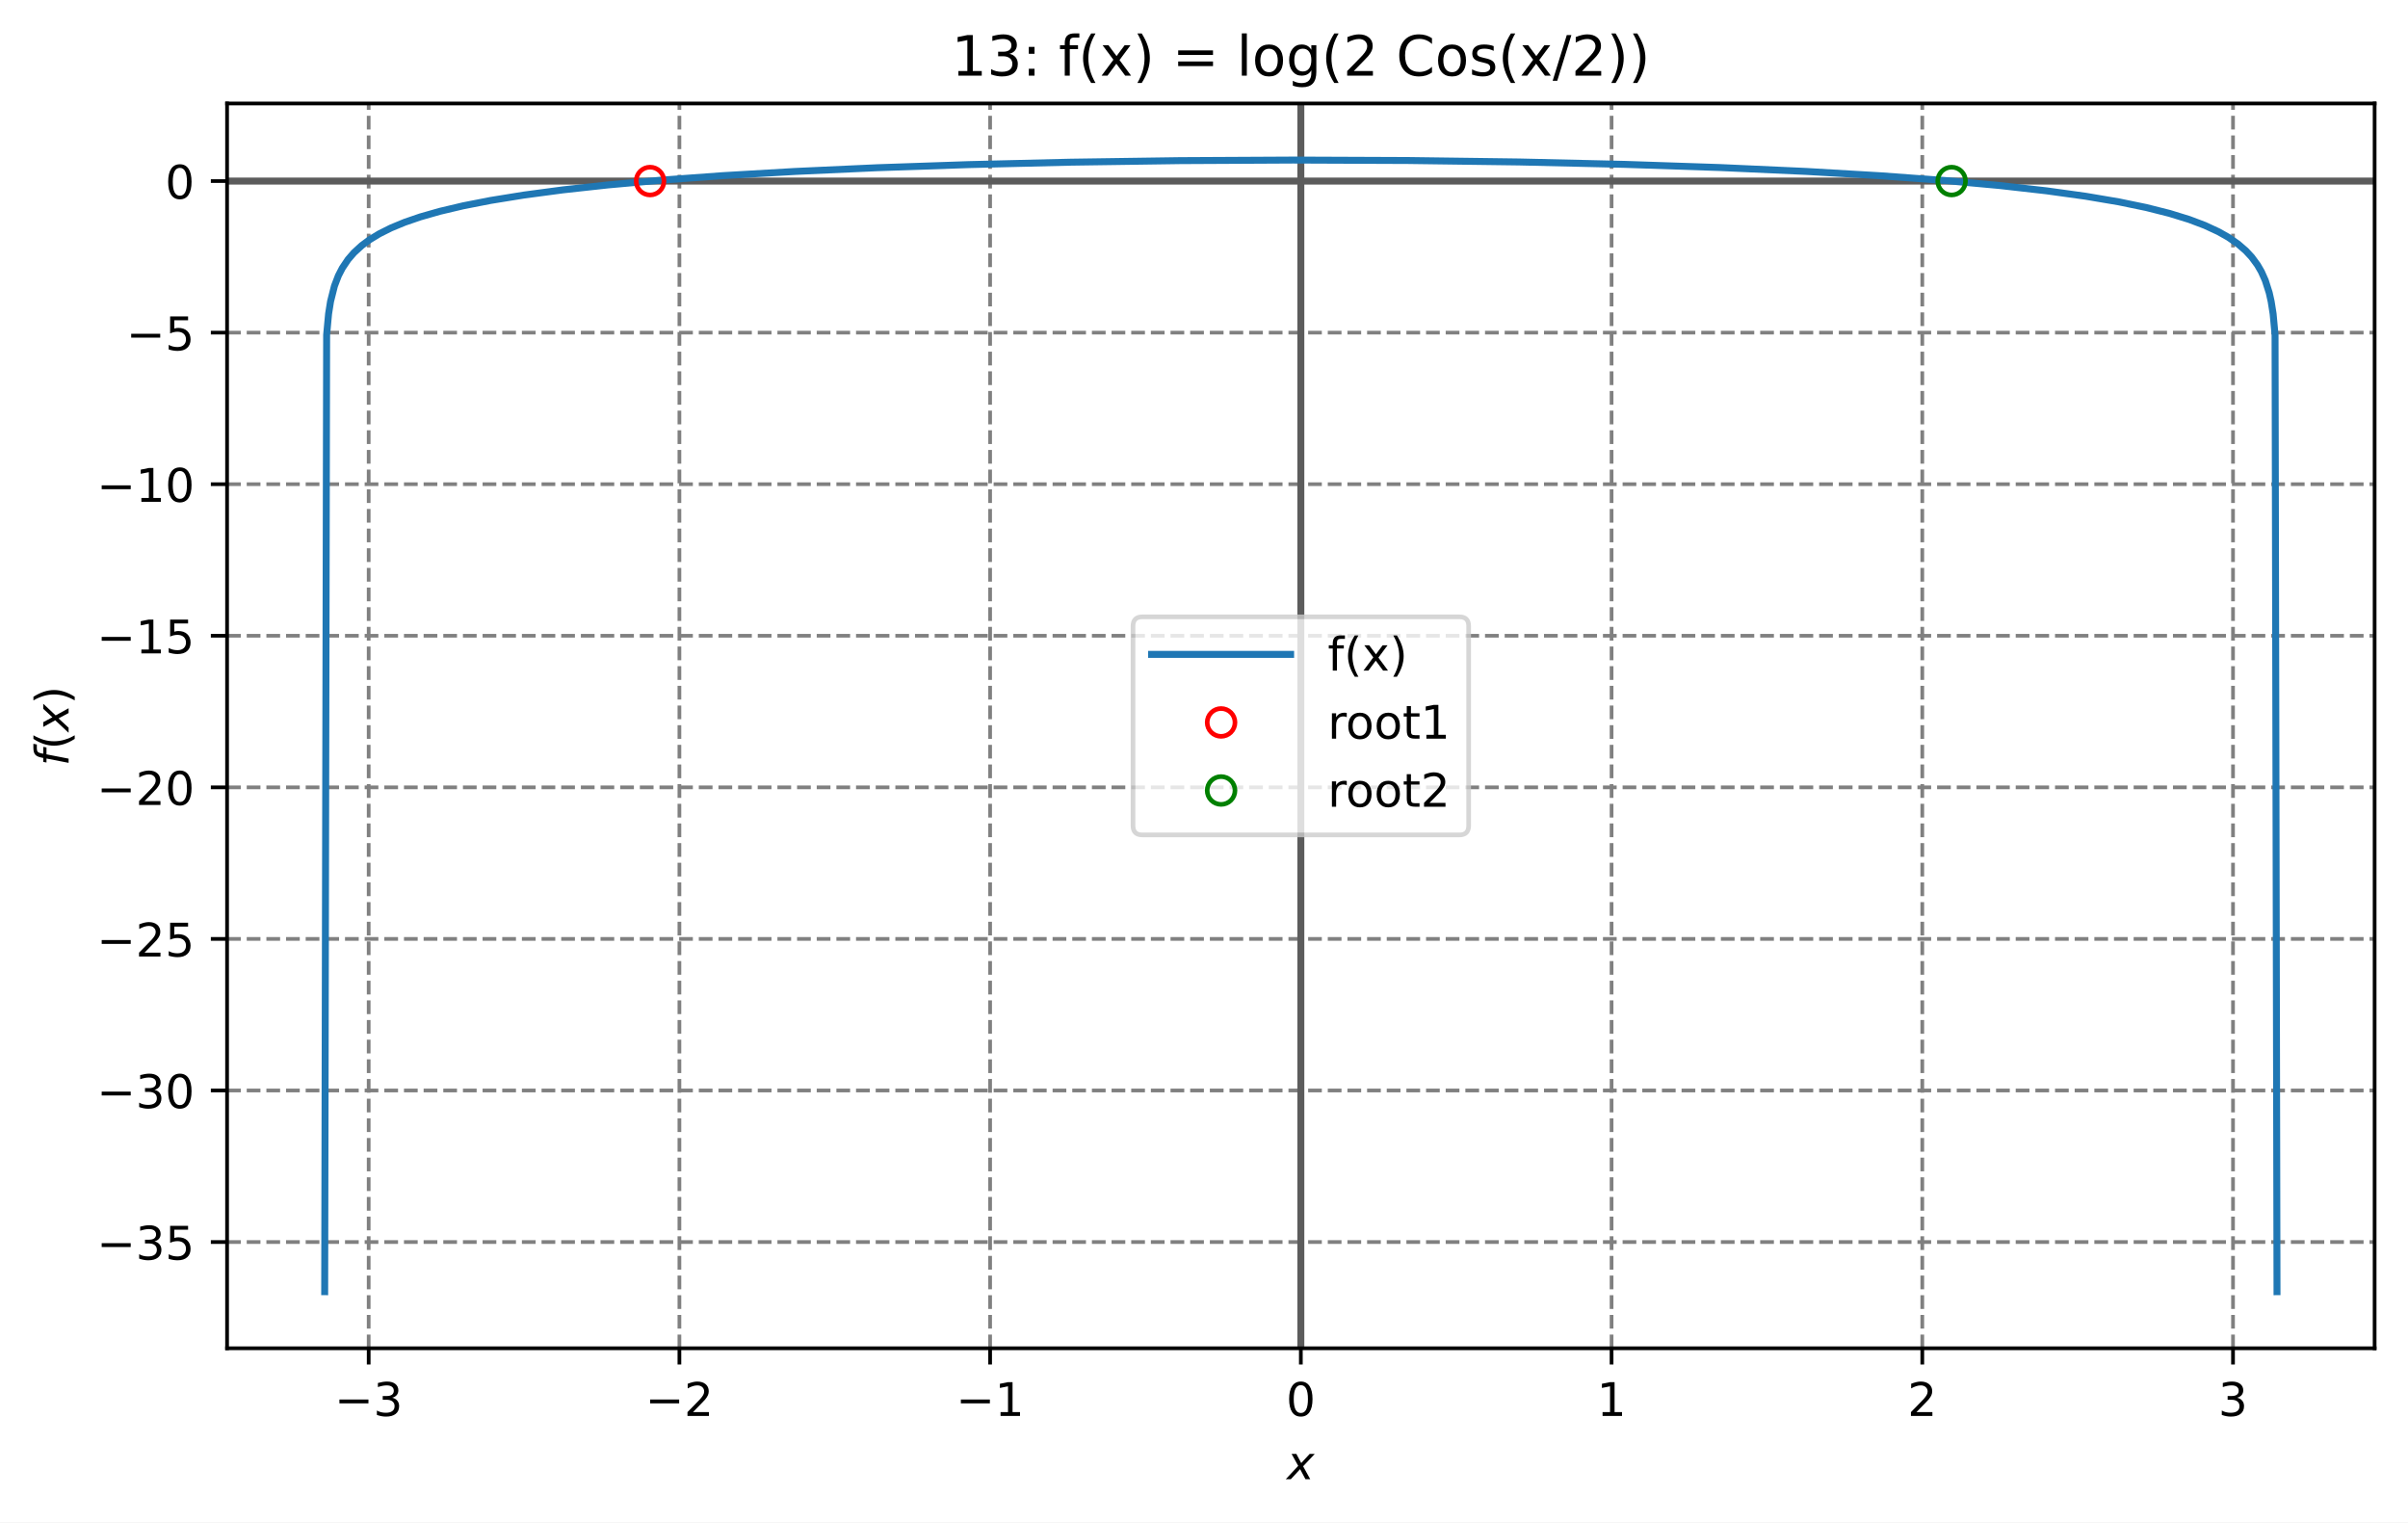
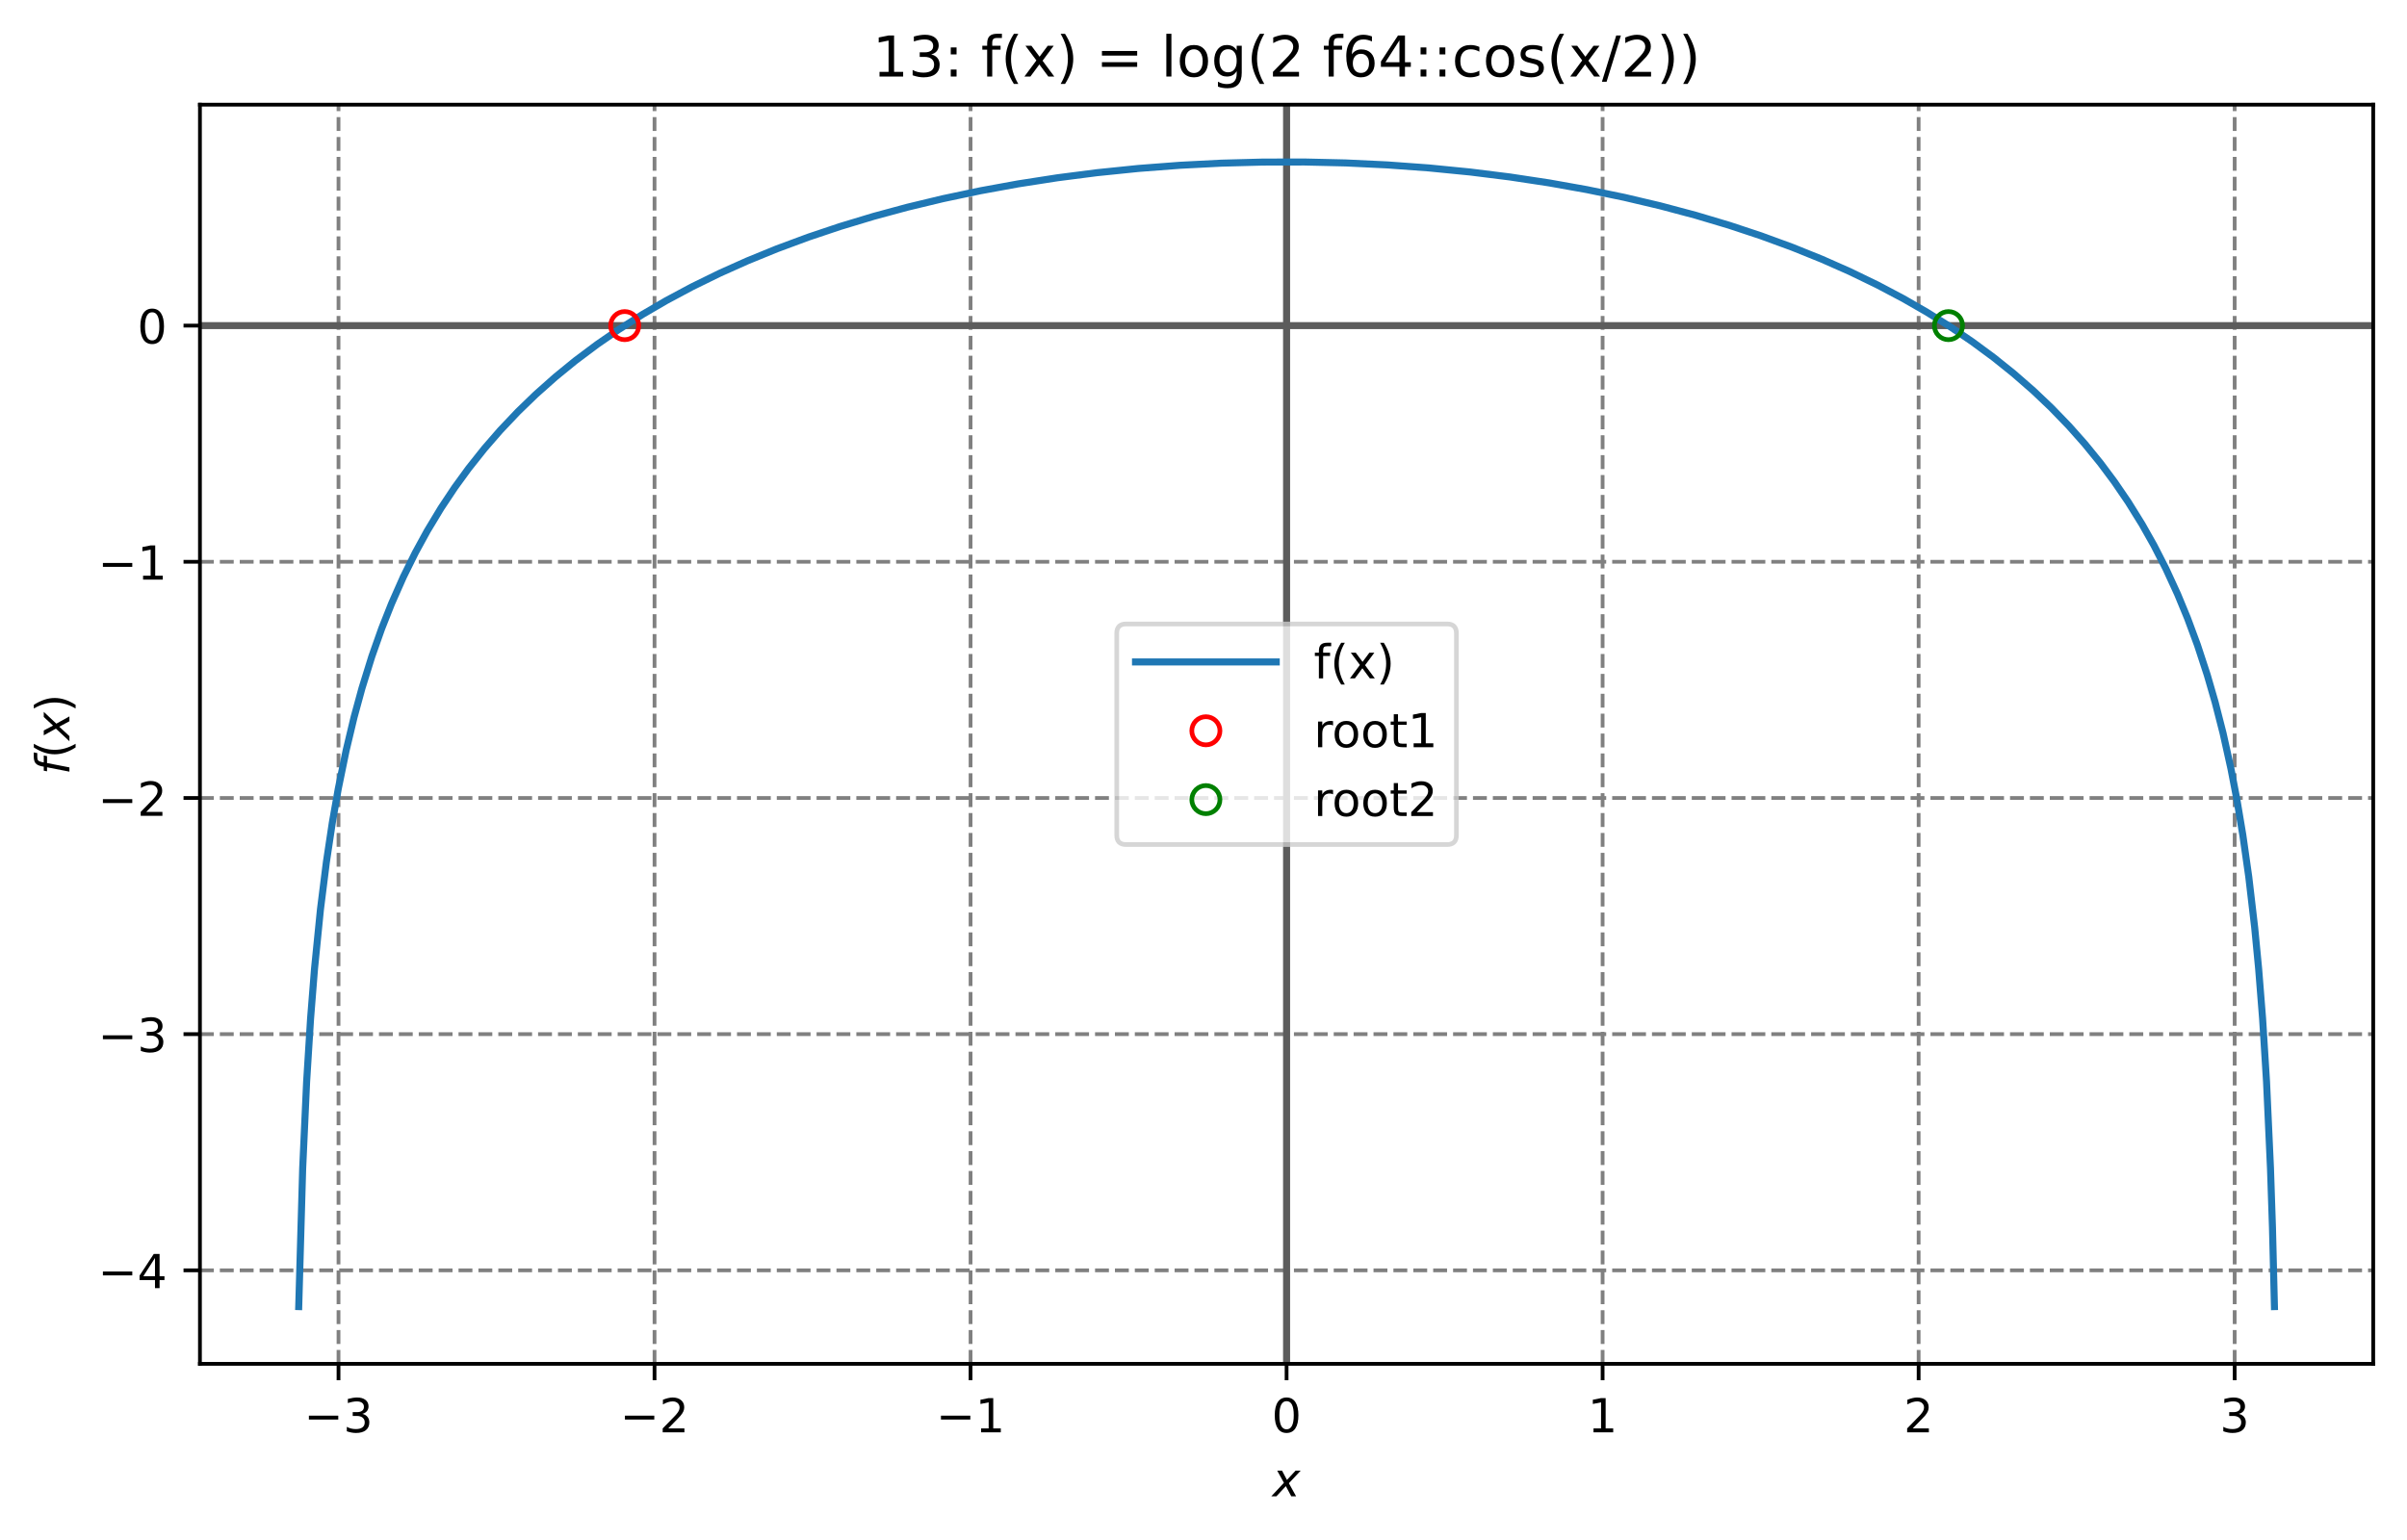
- <svg xmlns="http://www.w3.org/2000/svg" xmlns:xlink="http://www.w3.org/1999/xlink" width="519.446pt" height="328.368pt" viewBox="0 0 519.446 328.368" version="1.1">
+ <svg xmlns="http://www.w3.org/2000/svg" xmlns:xlink="http://www.w3.org/1999/xlink" width="513.083pt" height="328.368pt" viewBox="0 0 513.083 328.368" version="1.1">
  <defs>
    <style type="text/css">*{stroke-linejoin: round; stroke-linecap: butt}</style>
  </defs>
  <g id="figure_1">
    <g id="patch_1">
-       <path d="M 0 328.368  L 519.446 328.368  L 519.446 0  L 0 0  z " style="fill: #ffffff" />
+       <path d="M 0 328.368  L 513.083 328.368  L 513.083 0  L 0 0  z " style="fill: #ffffff" />
    </g>
    <g id="axes_1">
      <g id="patch_2">
-         <path d="M 48.983 290.811  L 512.246 290.811  L 512.246 22.318  L 48.983 22.318  z " style="fill: #ffffff" />
+         <path d="M 42.62 290.811  L 505.883 290.811  L 505.883 22.318  L 42.62 22.318  z " style="fill: #ffffff" />
      </g>
      <g id="matplotlib.axis_1">
        <g id="xtick_1">
          <g id="line2d_1">
-             <path d="M 79.531 290.811  L 79.531 22.318  " clip-path="url(#p10e1dcb90f)" style="fill: none; stroke-dasharray: 2.96,1.28; stroke-dashoffset: 0; stroke: #808080; stroke-width: 0.8" />
+             <path d="M 72.158 290.811  L 72.158 22.318  " clip-path="url(#p836aaa25ca)" style="fill: none; stroke-dasharray: 2.96,1.28; stroke-dashoffset: 0; stroke: #808080; stroke-width: 0.8" />
          </g>
          <g id="line2d_2">
            <defs>
-               <path id="m8251c08556" d="M 0 0  L 0 3.5  " style="stroke: #000000; stroke-width: 0.8" />
-             </defs>
-             <g>
-               <use xlink:href="#m8251c08556" x="79.531" y="290.811" style="stroke: #000000; stroke-width: 0.8" />
+               <path id="me9fa4ffe25" d="M 0 0  L 0 3.5  " style="stroke: #000000; stroke-width: 0.8" />
+             </defs>
+             <g>
+               <use xlink:href="#me9fa4ffe25" x="72.158" y="290.811" style="stroke: #000000; stroke-width: 0.8" />
            </g>
          </g>
          <g id="text_1">
-             <g transform="translate(72.15976 305.4097) scale(0.1 -0.1)">
+             <g transform="translate(64.78679 305.4097) scale(0.1 -0.1)">
              <defs>
                <path id="DejaVuSans-2212" d="M 678 2272  L 4684 2272  L 4684 1741  L 678 1741  L 678 2272  z " transform="scale(0.015625)" />
                <path id="DejaVuSans-33" d="M 2597 2516  Q 3050 2419 3304 2112  Q 3559 1806 3559 1356  Q 3559 666 3084 287  Q 2609 -91 1734 -91  Q 1441 -91 1130 -33  Q 819 25 488 141  L 488 750  Q 750 597 1062 519  Q 1375 441 1716 441  Q 2309 441 2620 675  Q 2931 909 2931 1356  Q 2931 1769 2642 2001  Q 2353 2234 1838 2234  L 1294 2234  L 1294 2753  L 1863 2753  Q 2328 2753 2575 2939  Q 2822 3125 2822 3475  Q 2822 3834 2567 4026  Q 2313 4219 1838 4219  Q 1578 4219 1281 4162  Q 984 4106 628 3988  L 628 4550  Q 988 4650 1302 4700  Q 1616 4750 1894 4750  Q 2613 4750 3031 4423  Q 3450 4097 3450 3541  Q 3450 3153 3228 2886  Q 3006 2619 2597 2516  z " transform="scale(0.015625)" />
              </defs>
              <use xlink:href="#DejaVuSans-2212" />
              <use xlink:href="#DejaVuSans-33" x="83.789" />
            </g>
          </g>
        </g>
        <g id="xtick_2">
          <g id="line2d_3">
-             <path d="M 146.559 290.811  L 146.559 22.318  " clip-path="url(#p10e1dcb90f)" style="fill: none; stroke-dasharray: 2.96,1.28; stroke-dashoffset: 0; stroke: #808080; stroke-width: 0.8" />
+             <path d="M 139.522 290.811  L 139.522 22.318  " clip-path="url(#p836aaa25ca)" style="fill: none; stroke-dasharray: 2.96,1.28; stroke-dashoffset: 0; stroke: #808080; stroke-width: 0.8" />
          </g>
          <g id="line2d_4">
            <g>
-               <use xlink:href="#m8251c08556" x="146.559" y="290.811" style="stroke: #000000; stroke-width: 0.8" />
+               <use xlink:href="#me9fa4ffe25" x="139.522" y="290.811" style="stroke: #000000; stroke-width: 0.8" />
            </g>
          </g>
          <g id="text_2">
-             <g transform="translate(139.1875 305.4097) scale(0.1 -0.1)">
+             <g transform="translate(132.1514 305.4097) scale(0.1 -0.1)">
              <defs>
                <path id="DejaVuSans-32" d="M 1228 531  L 3431 531  L 3431 0  L 469 0  L 469 531  Q 828 903 1448 1529  Q 2069 2156 2228 2338  Q 2531 2678 2651 2914  Q 2772 3150 2772 3378  Q 2772 3750 2511 3984  Q 2250 4219 1831 4219  Q 1534 4219 1204 4116  Q 875 4013 500 3803  L 500 4441  Q 881 4594 1212 4672  Q 1544 4750 1819 4750  Q 2544 4750 2975 4387  Q 3406 4025 3406 3419  Q 3406 3131 3298 2873  Q 3191 2616 2906 2266  Q 2828 2175 2409 1742  Q 1991 1309 1228 531  z " transform="scale(0.015625)" />
              </defs>
              <use xlink:href="#DejaVuSans-2212" />
              <use xlink:href="#DejaVuSans-32" x="83.789" />
            </g>
          </g>
        </g>
        <g id="xtick_3">
          <g id="line2d_5">
-             <path d="M 213.586 290.811  L 213.586 22.318  " clip-path="url(#p10e1dcb90f)" style="fill: none; stroke-dasharray: 2.96,1.28; stroke-dashoffset: 0; stroke: #808080; stroke-width: 0.8" />
+             <path d="M 206.887 290.811  L 206.887 22.318  " clip-path="url(#p836aaa25ca)" style="fill: none; stroke-dasharray: 2.96,1.28; stroke-dashoffset: 0; stroke: #808080; stroke-width: 0.8" />
          </g>
          <g id="line2d_6">
            <g>
-               <use xlink:href="#m8251c08556" x="213.586" y="290.811" style="stroke: #000000; stroke-width: 0.8" />
+               <use xlink:href="#me9fa4ffe25" x="206.887" y="290.811" style="stroke: #000000; stroke-width: 0.8" />
            </g>
          </g>
          <g id="text_3">
-             <g transform="translate(206.2153 305.4097) scale(0.1 -0.1)">
+             <g transform="translate(199.516 305.4097) scale(0.1 -0.1)">
              <defs>
                <path id="DejaVuSans-31" d="M 794 531  L 1825 531  L 1825 4091  L 703 3866  L 703 4441  L 1819 4666  L 2450 4666  L 2450 531  L 3481 531  L 3481 0  L 794 0  L 794 531  z " transform="scale(0.015625)" />
              </defs>
              <use xlink:href="#DejaVuSans-2212" />
              <use xlink:href="#DejaVuSans-31" x="83.789" />
            </g>
          </g>
        </g>
        <g id="xtick_4">
          <g id="line2d_7">
-             <path d="M 280.614 290.811  L 280.614 22.318  " clip-path="url(#p10e1dcb90f)" style="fill: none; stroke-dasharray: 2.96,1.28; stroke-dashoffset: 0; stroke: #808080; stroke-width: 0.8" />
+             <path d="M 274.252 290.811  L 274.252 22.318  " clip-path="url(#p836aaa25ca)" style="fill: none; stroke-dasharray: 2.96,1.28; stroke-dashoffset: 0; stroke: #808080; stroke-width: 0.8" />
          </g>
          <g id="line2d_8">
            <g>
-               <use xlink:href="#m8251c08556" x="280.614" y="290.811" style="stroke: #000000; stroke-width: 0.8" />
+               <use xlink:href="#me9fa4ffe25" x="274.252" y="290.811" style="stroke: #000000; stroke-width: 0.8" />
            </g>
          </g>
          <g id="text_4">
-             <g transform="translate(277.4329 305.4097) scale(0.1 -0.1)">
+             <g transform="translate(271.0704 305.4097) scale(0.1 -0.1)">
              <defs>
                <path id="DejaVuSans-30" d="M 2034 4250  Q 1547 4250 1301 3770  Q 1056 3291 1056 2328  Q 1056 1369 1301 889  Q 1547 409 2034 409  Q 2525 409 2770 889  Q 3016 1369 3016 2328  Q 3016 3291 2770 3770  Q 2525 4250 2034 4250  z M 2034 4750  Q 2819 4750 3233 4129  Q 3647 3509 3647 2328  Q 3647 1150 3233 529  Q 2819 -91 2034 -91  Q 1250 -91 836 529  Q 422 1150 422 2328  Q 422 3509 836 4129  Q 1250 4750 2034 4750  z " transform="scale(0.015625)" />
              </defs>
              <use xlink:href="#DejaVuSans-30" />
            </g>
          </g>
        </g>
        <g id="xtick_5">
          <g id="line2d_9">
-             <path d="M 347.642 290.811  L 347.642 22.318  " clip-path="url(#p10e1dcb90f)" style="fill: none; stroke-dasharray: 2.96,1.28; stroke-dashoffset: 0; stroke: #808080; stroke-width: 0.8" />
+             <path d="M 341.616 290.811  L 341.616 22.318  " clip-path="url(#p836aaa25ca)" style="fill: none; stroke-dasharray: 2.96,1.28; stroke-dashoffset: 0; stroke: #808080; stroke-width: 0.8" />
          </g>
          <g id="line2d_10">
            <g>
-               <use xlink:href="#m8251c08556" x="347.642" y="290.811" style="stroke: #000000; stroke-width: 0.8" />
+               <use xlink:href="#me9fa4ffe25" x="341.616" y="290.811" style="stroke: #000000; stroke-width: 0.8" />
            </g>
          </g>
          <g id="text_5">
-             <g transform="translate(344.4607 305.4097) scale(0.1 -0.1)">
+             <g transform="translate(338.435 305.4097) scale(0.1 -0.1)">
              <use xlink:href="#DejaVuSans-31" />
            </g>
          </g>
        </g>
        <g id="xtick_6">
          <g id="line2d_11">
-             <path d="M 414.67 290.811  L 414.67 22.318  " clip-path="url(#p10e1dcb90f)" style="fill: none; stroke-dasharray: 2.96,1.28; stroke-dashoffset: 0; stroke: #808080; stroke-width: 0.8" />
+             <path d="M 408.981 290.811  L 408.981 22.318  " clip-path="url(#p836aaa25ca)" style="fill: none; stroke-dasharray: 2.96,1.28; stroke-dashoffset: 0; stroke: #808080; stroke-width: 0.8" />
          </g>
          <g id="line2d_12">
            <g>
-               <use xlink:href="#m8251c08556" x="414.67" y="290.811" style="stroke: #000000; stroke-width: 0.8" />
+               <use xlink:href="#me9fa4ffe25" x="408.981" y="290.811" style="stroke: #000000; stroke-width: 0.8" />
            </g>
          </g>
          <g id="text_6">
-             <g transform="translate(411.4885 305.4097) scale(0.1 -0.1)">
+             <g transform="translate(405.7997 305.4097) scale(0.1 -0.1)">
              <use xlink:href="#DejaVuSans-32" />
            </g>
          </g>
        </g>
        <g id="xtick_7">
          <g id="line2d_13">
-             <path d="M 481.698 290.811  L 481.698 22.318  " clip-path="url(#p10e1dcb90f)" style="fill: none; stroke-dasharray: 2.96,1.28; stroke-dashoffset: 0; stroke: #808080; stroke-width: 0.8" />
+             <path d="M 476.346 290.811  L 476.346 22.318  " clip-path="url(#p836aaa25ca)" style="fill: none; stroke-dasharray: 2.96,1.28; stroke-dashoffset: 0; stroke: #808080; stroke-width: 0.8" />
          </g>
          <g id="line2d_14">
            <g>
-               <use xlink:href="#m8251c08556" x="481.698" y="290.811" style="stroke: #000000; stroke-width: 0.8" />
+               <use xlink:href="#me9fa4ffe25" x="476.346" y="290.811" style="stroke: #000000; stroke-width: 0.8" />
            </g>
          </g>
          <g id="text_7">
-             <g transform="translate(478.5163 305.4097) scale(0.1 -0.1)">
+             <g transform="translate(473.1643 305.4097) scale(0.1 -0.1)">
              <use xlink:href="#DejaVuSans-33" />
            </g>
          </g>
        </g>
        <g id="text_8">
-           <g transform="translate(277.6142 319.0878) scale(0.1 -0.1)">
+           <g transform="translate(271.2517 319.0878) scale(0.1 -0.1)">
            <defs>
              <path id="DejaVuSans-Oblique-78" d="M 3841 3500  L 2234 1784  L 3219 0  L 2559 0  L 1819 1388  L 531 0  L -166 0  L 1556 1844  L 641 3500  L 1300 3500  L 1972 2234  L 3144 3500  L 3841 3500  z " transform="scale(0.015625)" />
            </defs>
            <use xlink:href="#DejaVuSans-Oblique-78" transform="translate(0 0.3125)" />
          </g>
        </g>
      </g>
      <g id="matplotlib.axis_2">
        <g id="ytick_1">
          <g id="line2d_15">
-             <path d="M 48.983 267.893  L 512.246 267.893  " clip-path="url(#p10e1dcb90f)" style="fill: none; stroke-dasharray: 2.96,1.28; stroke-dashoffset: 0; stroke: #808080; stroke-width: 0.8" />
+             <path d="M 42.62 270.872  L 505.883 270.872  " clip-path="url(#p836aaa25ca)" style="fill: none; stroke-dasharray: 2.96,1.28; stroke-dashoffset: 0; stroke: #808080; stroke-width: 0.8" />
          </g>
          <g id="line2d_16">
            <defs>
-               <path id="mfc3bdbc268" d="M 0 0  L -3.5 0  " style="stroke: #000000; stroke-width: 0.8" />
-             </defs>
-             <g>
-               <use xlink:href="#mfc3bdbc268" x="48.983" y="267.893" style="stroke: #000000; stroke-width: 0.8" />
+               <path id="m99abf30ad8" d="M 0 0  L -3.5 0  " style="stroke: #000000; stroke-width: 0.8" />
+             </defs>
+             <g>
+               <use xlink:href="#m99abf30ad8" x="42.62" y="270.872" style="stroke: #000000; stroke-width: 0.8" />
            </g>
          </g>
          <g id="text_9">
-             <g transform="translate(20.87813 271.692) scale(0.1 -0.1)">
-               <defs>
-                 <path id="DejaVuSans-35" d="M 691 4666  L 3169 4666  L 3169 4134  L 1269 4134  L 1269 2991  Q 1406 3038 1543 3061  Q 1681 3084 1819 3084  Q 2600 3084 3056 2656  Q 3513 2228 3513 1497  Q 3513 744 3044 326  Q 2575 -91 1722 -91  Q 1428 -91 1123 -41  Q 819 9 494 109  L 494 744  Q 775 591 1075 516  Q 1375 441 1709 441  Q 2250 441 2565 725  Q 2881 1009 2881 1497  Q 2881 1984 2565 2268  Q 2250 2553 1709 2553  Q 1456 2553 1204 2497  Q 953 2441 691 2322  L 691 4666  z " transform="scale(0.015625)" />
-               </defs>
-               <use xlink:href="#DejaVuSans-2212" />
-               <use xlink:href="#DejaVuSans-33" x="83.789" />
-               <use xlink:href="#DejaVuSans-35" x="147.412" />
+             <g transform="translate(20.87813 274.671) scale(0.1 -0.1)">
+               <defs>
+                 <path id="DejaVuSans-34" d="M 2419 4116  L 825 1625  L 2419 1625  L 2419 4116  z M 2253 4666  L 3047 4666  L 3047 1625  L 3713 1625  L 3713 1100  L 3047 1100  L 3047 0  L 2419 0  L 2419 1100  L 313 1100  L 313 1709  L 2253 4666  z " transform="scale(0.015625)" />
+               </defs>
+               <use xlink:href="#DejaVuSans-2212" />
+               <use xlink:href="#DejaVuSans-34" x="83.789" />
            </g>
          </g>
        </g>
        <g id="ytick_2">
          <g id="line2d_17">
-             <path d="M 48.983 235.202  L 512.246 235.202  " clip-path="url(#p10e1dcb90f)" style="fill: none; stroke-dasharray: 2.96,1.28; stroke-dashoffset: 0; stroke: #808080; stroke-width: 0.8" />
+             <path d="M 42.62 220.511  L 505.883 220.511  " clip-path="url(#p836aaa25ca)" style="fill: none; stroke-dasharray: 2.96,1.28; stroke-dashoffset: 0; stroke: #808080; stroke-width: 0.8" />
          </g>
          <g id="line2d_18">
            <g>
-               <use xlink:href="#mfc3bdbc268" x="48.983" y="235.202" style="stroke: #000000; stroke-width: 0.8" />
+               <use xlink:href="#m99abf30ad8" x="42.62" y="220.511" style="stroke: #000000; stroke-width: 0.8" />
            </g>
          </g>
          <g id="text_10">
-             <g transform="translate(20.87813 239.0008) scale(0.1 -0.1)">
+             <g transform="translate(20.87813 224.3105) scale(0.1 -0.1)">
              <use xlink:href="#DejaVuSans-2212" />
              <use xlink:href="#DejaVuSans-33" x="83.789" />
-               <use xlink:href="#DejaVuSans-30" x="147.412" />
            </g>
          </g>
        </g>
        <g id="ytick_3">
          <g id="line2d_19">
-             <path d="M 48.983 202.51  L 512.246 202.51  " clip-path="url(#p10e1dcb90f)" style="fill: none; stroke-dasharray: 2.96,1.28; stroke-dashoffset: 0; stroke: #808080; stroke-width: 0.8" />
+             <path d="M 42.62 170.151  L 505.883 170.151  " clip-path="url(#p836aaa25ca)" style="fill: none; stroke-dasharray: 2.96,1.28; stroke-dashoffset: 0; stroke: #808080; stroke-width: 0.8" />
          </g>
          <g id="line2d_20">
            <g>
-               <use xlink:href="#mfc3bdbc268" x="48.983" y="202.51" style="stroke: #000000; stroke-width: 0.8" />
+               <use xlink:href="#m99abf30ad8" x="42.62" y="170.151" style="stroke: #000000; stroke-width: 0.8" />
            </g>
          </g>
          <g id="text_11">
-             <g transform="translate(20.87813 206.3096) scale(0.1 -0.1)">
+             <g transform="translate(20.87813 173.9499) scale(0.1 -0.1)">
              <use xlink:href="#DejaVuSans-2212" />
              <use xlink:href="#DejaVuSans-32" x="83.789" />
-               <use xlink:href="#DejaVuSans-35" x="147.412" />
            </g>
          </g>
        </g>
        <g id="ytick_4">
          <g id="line2d_21">
-             <path d="M 48.983 169.819  L 512.246 169.819  " clip-path="url(#p10e1dcb90f)" style="fill: none; stroke-dasharray: 2.96,1.28; stroke-dashoffset: 0; stroke: #808080; stroke-width: 0.8" />
+             <path d="M 42.62 119.79  L 505.883 119.79  " clip-path="url(#p836aaa25ca)" style="fill: none; stroke-dasharray: 2.96,1.28; stroke-dashoffset: 0; stroke: #808080; stroke-width: 0.8" />
          </g>
          <g id="line2d_22">
            <g>
-               <use xlink:href="#mfc3bdbc268" x="48.983" y="169.819" style="stroke: #000000; stroke-width: 0.8" />
+               <use xlink:href="#m99abf30ad8" x="42.62" y="119.79" style="stroke: #000000; stroke-width: 0.8" />
            </g>
          </g>
          <g id="text_12">
-             <g transform="translate(20.87813 173.6184) scale(0.1 -0.1)">
-               <use xlink:href="#DejaVuSans-2212" />
-               <use xlink:href="#DejaVuSans-32" x="83.789" />
-               <use xlink:href="#DejaVuSans-30" x="147.412" />
+             <g transform="translate(20.87813 123.5894) scale(0.1 -0.1)">
+               <use xlink:href="#DejaVuSans-2212" />
+               <use xlink:href="#DejaVuSans-31" x="83.789" />
            </g>
          </g>
        </g>
        <g id="ytick_5">
          <g id="line2d_23">
-             <path d="M 48.983 137.128  L 512.246 137.128  " clip-path="url(#p10e1dcb90f)" style="fill: none; stroke-dasharray: 2.96,1.28; stroke-dashoffset: 0; stroke: #808080; stroke-width: 0.8" />
+             <path d="M 42.62 69.43  L 505.883 69.43  " clip-path="url(#p836aaa25ca)" style="fill: none; stroke-dasharray: 2.96,1.28; stroke-dashoffset: 0; stroke: #808080; stroke-width: 0.8" />
          </g>
          <g id="line2d_24">
            <g>
-               <use xlink:href="#mfc3bdbc268" x="48.983" y="137.128" style="stroke: #000000; stroke-width: 0.8" />
+               <use xlink:href="#m99abf30ad8" x="42.62" y="69.43" style="stroke: #000000; stroke-width: 0.8" />
            </g>
          </g>
          <g id="text_13">
-             <g transform="translate(20.87813 140.9272) scale(0.1 -0.1)">
-               <use xlink:href="#DejaVuSans-2212" />
-               <use xlink:href="#DejaVuSans-31" x="83.789" />
-               <use xlink:href="#DejaVuSans-35" x="147.412" />
-             </g>
-           </g>
-         </g>
-         <g id="ytick_6">
-           <g id="line2d_25">
-             <path d="M 48.983 104.437  L 512.246 104.437  " clip-path="url(#p10e1dcb90f)" style="fill: none; stroke-dasharray: 2.96,1.28; stroke-dashoffset: 0; stroke: #808080; stroke-width: 0.8" />
-           </g>
-           <g id="line2d_26">
-             <g>
-               <use xlink:href="#mfc3bdbc268" x="48.983" y="104.437" style="stroke: #000000; stroke-width: 0.8" />
-             </g>
-           </g>
-           <g id="text_14">
-             <g transform="translate(20.87813 108.236) scale(0.1 -0.1)">
-               <use xlink:href="#DejaVuSans-2212" />
-               <use xlink:href="#DejaVuSans-31" x="83.789" />
-               <use xlink:href="#DejaVuSans-30" x="147.412" />
-             </g>
-           </g>
-         </g>
-         <g id="ytick_7">
-           <g id="line2d_27">
-             <path d="M 48.983 71.746  L 512.246 71.746  " clip-path="url(#p10e1dcb90f)" style="fill: none; stroke-dasharray: 2.96,1.28; stroke-dashoffset: 0; stroke: #808080; stroke-width: 0.8" />
-           </g>
-           <g id="line2d_28">
-             <g>
-               <use xlink:href="#mfc3bdbc268" x="48.983" y="71.746" style="stroke: #000000; stroke-width: 0.8" />
-             </g>
-           </g>
-           <g id="text_15">
-             <g transform="translate(27.24063 75.54475) scale(0.1 -0.1)">
-               <use xlink:href="#DejaVuSans-2212" />
-               <use xlink:href="#DejaVuSans-35" x="83.789" />
-             </g>
-           </g>
-         </g>
-         <g id="ytick_8">
-           <g id="line2d_29">
-             <path d="M 48.983 39.054  L 512.246 39.054  " clip-path="url(#p10e1dcb90f)" style="fill: none; stroke-dasharray: 2.96,1.28; stroke-dashoffset: 0; stroke: #808080; stroke-width: 0.8" />
-           </g>
-           <g id="line2d_30">
-             <g>
-               <use xlink:href="#mfc3bdbc268" x="48.983" y="39.054" style="stroke: #000000; stroke-width: 0.8" />
-             </g>
-           </g>
-           <g id="text_16">
-             <g transform="translate(35.62031 42.85354) scale(0.1 -0.1)">
+             <g transform="translate(29.25781 73.22884) scale(0.1 -0.1)">
              <use xlink:href="#DejaVuSans-30" />
            </g>
          </g>
        </g>
-         <g id="text_17">
+         <g id="text_14">
          <g transform="translate(14.79844 165.2147) rotate(-90) scale(0.1 -0.1)">
            <defs>
              <path id="DejaVuSans-Oblique-66" d="M 3059 4863  L 2969 4384  L 2419 4384  Q 2106 4384 1964 4261  Q 1822 4138 1753 3809  L 1691 3500  L 2638 3500  L 2553 3053  L 1606 3053  L 1013 0  L 434 0  L 1031 3053  L 481 3053  L 563 3500  L 1113 3500  L 1159 3744  Q 1278 4363 1576 4613  Q 1875 4863 2516 4863  L 3059 4863  z " transform="scale(0.015625)" />
              <path id="DejaVuSans-28" d="M 1984 4856  Q 1566 4138 1362 3434  Q 1159 2731 1159 2009  Q 1159 1288 1364 580  Q 1569 -128 1984 -844  L 1484 -844  Q 1016 -109 783 600  Q 550 1309 550 2009  Q 550 2706 781 3412  Q 1013 4119 1484 4856  L 1984 4856  z " transform="scale(0.015625)" />
              <path id="DejaVuSans-29" d="M 513 4856  L 1013 4856  Q 1481 4119 1714 3412  Q 1947 2706 1947 2009  Q 1947 1309 1714 600  Q 1481 -109 1013 -844  L 513 -844  Q 928 -128 1133 580  Q 1338 1288 1338 2009  Q 1338 2731 1133 3434  Q 928 4138 513 4856  z " transform="scale(0.015625)" />
            </defs>
            <use xlink:href="#DejaVuSans-Oblique-66" transform="translate(0 0.015625)" />
            <use xlink:href="#DejaVuSans-28" transform="translate(35.20508 0.015625)" />
            <use xlink:href="#DejaVuSans-Oblique-78" transform="translate(74.21875 0.015625)" />
            <use xlink:href="#DejaVuSans-29" transform="translate(133.3984 0.015625)" />
          </g>
        </g>
      </g>
-       <g id="line2d_31">
-         <path d="M 48.983 39.054  L 512.246 39.054  " clip-path="url(#p10e1dcb90f)" style="fill: none; stroke: #5c5c5c; stroke-width: 1.5; stroke-linecap: square" />
-       </g>
-       <g id="line2d_32">
-         <path d="M 280.614 290.811  L 280.614 22.318  " clip-path="url(#p10e1dcb90f)" style="fill: none; stroke: #5c5c5c; stroke-width: 1.5; stroke-linecap: square" />
-       </g>
-       <g id="line2d_33">
-         <path d="M 70.04 278.607  L 70.461 72.202  L 70.883 67.67  L 71.304 65.02  L 72.146 61.68  L 72.988 59.48  L 73.831 57.837  L 75.094 55.957  L 76.357 54.499  L 78.042 52.955  L 79.727 51.707  L 81.832 50.424  L 84.359 49.159  L 87.307 47.94  L 90.676 46.783  L 94.888 45.58  L 99.942 44.386  L 105.838 43.233  L 112.997 42.076  L 121.42 40.953  L 131.107 39.891  L 142.478 38.868  L 155.954 37.885  L 171.537 36.979  L 189.225 36.176  L 209.019 35.503  L 230.919 34.982  L 254.503 34.647  L 278.93 34.523  L 303.777 34.62  L 327.783 34.936  L 350.525 35.455  L 371.161 36.143  L 389.692 36.979  L 405.695 37.913  L 419.593 38.937  L 431.385 40.018  L 441.493 41.161  L 449.916 42.328  L 457.075 43.541  L 462.971 44.759  L 468.025 46.034  L 472.237 47.335  L 475.606 48.608  L 478.554 49.974  L 480.659 51.163  L 482.765 52.62  L 484.45 54.077  L 485.713 55.434  L 486.977 57.149  L 487.819 58.607  L 488.661 60.488  L 489.504 63.139  L 489.925 65.02  L 490.346 67.67  L 490.767 72.202  L 491.188 278.607  L 491.188 278.607  " clip-path="url(#p10e1dcb90f)" style="fill: none; stroke: #1f77b4; stroke-width: 1.5; stroke-linecap: square" />
-       </g>
-       <g id="line2d_34">
+       <g id="line2d_25">
+         <path d="M 42.62 69.43  L 505.883 69.43  " clip-path="url(#p836aaa25ca)" style="fill: none; stroke: #5c5c5c; stroke-width: 1.5; stroke-linecap: square" />
+       </g>
+       <g id="line2d_26">
+         <path d="M 274.252 290.811  L 274.252 22.318  " clip-path="url(#p836aaa25ca)" style="fill: none; stroke: #5c5c5c; stroke-width: 1.5; stroke-linecap: square" />
+       </g>
+       <g id="line2d_27">
+         <path d="M 63.678 278.607  L 64.52 249.119  L 65.362 230.645  L 66.205 217.161  L 67.047 206.536  L 68.31 193.899  L 69.574 183.809  L 70.837 175.411  L 72.101 168.219  L 73.785 159.999  L 75.47 152.941  L 77.154 146.759  L 79.26 139.975  L 81.366 134.009  L 83.472 128.687  L 85.999 122.978  L 88.525 117.867  L 91.052 113.244  L 94 108.357  L 96.948 103.925  L 99.896 99.874  L 103.266 95.639  L 106.635 91.761  L 110.425 87.763  L 114.215 84.097  L 118.427 80.357  L 122.638 76.921  L 127.271 73.448  L 131.904 70.254  L 136.957 67.051  L 142.011 64.106  L 147.486 61.174  L 153.382 58.284  L 159.278 55.643  L 165.596 53.06  L 172.334 50.56  L 179.072 48.299  L 186.232 46.134  L 193.391 44.196  L 200.972 42.371  L 208.974 40.68  L 216.976 39.217  L 225.399 37.908  L 233.821 36.825  L 242.666 35.919  L 251.51 35.243  L 260.354 34.791  L 269.198 34.558  L 278.042 34.542  L 286.886 34.744  L 295.73 35.165  L 304.574 35.809  L 313.418 36.681  L 321.841 37.732  L 330.264 39.006  L 338.266 40.435  L 346.268 42.088  L 353.849 43.876  L 361.429 45.895  L 368.589 48.032  L 375.327 50.265  L 382.066 52.734  L 388.383 55.284  L 394.279 57.892  L 400.175 60.745  L 405.65 63.638  L 410.704 66.543  L 415.757 69.701  L 420.39 72.847  L 425.023 76.267  L 429.234 79.647  L 433.446 83.322  L 437.236 86.922  L 441.026 90.842  L 444.395 94.638  L 447.765 98.779  L 450.713 102.732  L 453.661 107.048  L 456.609 111.796  L 459.136 116.277  L 461.663 121.214  L 464.189 126.709  L 466.295 131.811  L 468.401 137.502  L 470.507 143.933  L 472.191 149.754  L 473.876 156.345  L 475.56 163.94  L 476.824 170.504  L 478.087 178.057  L 479.351 186.953  L 480.614 197.769  L 481.456 206.536  L 482.299 217.161  L 483.141 230.645  L 483.983 249.119  L 484.405 261.735  L 484.826 278.607  L 484.826 278.607  " clip-path="url(#p836aaa25ca)" style="fill: none; stroke: #1f77b4; stroke-width: 1.5; stroke-linecap: square" />
+       </g>
+       <g id="line2d_28">
        <defs>
-           <path id="m6ae31c230d" d="M 0 3  C 0.796 3 1.559 2.684 2.121 2.121  C 2.684 1.559 3 0.796 3 0  C 3 -0.796 2.684 -1.559 2.121 -2.121  C 1.559 -2.684 0.796 -3 0 -3  C -0.796 -3 -1.559 -2.684 -2.121 -2.121  C -2.684 -1.559 -3 -0.796 -3 0  C -3 0.796 -2.684 1.559 -2.121 2.121  C -1.559 2.684 -0.796 3 0 3  z " style="stroke: #ff0000" />
+           <path id="mf190020568" d="M 0 3  C 0.796 3 1.559 2.684 2.121 2.121  C 2.684 1.559 3 0.796 3 0  C 3 -0.796 2.684 -1.559 2.121 -2.121  C 1.559 -2.684 0.796 -3 0 -3  C -0.796 -3 -1.559 -2.684 -2.121 -2.121  C -2.684 -1.559 -3 -0.796 -3 0  C -3 0.796 -2.684 1.559 -2.121 2.121  C -1.559 2.684 -0.796 3 0 3  z " style="stroke: #ff0000" />
        </defs>
-         <g clip-path="url(#p10e1dcb90f)">
-           <use xlink:href="#m6ae31c230d" x="140.232" y="39.054" style="fill-opacity: 0; stroke: #ff0000" />
-         </g>
-       </g>
-       <g id="line2d_35">
+         <g clip-path="url(#p836aaa25ca)">
+           <use xlink:href="#mf190020568" x="133.164" y="69.43" style="fill-opacity: 0; stroke: #ff0000" />
+         </g>
+       </g>
+       <g id="line2d_29">
        <defs>
-           <path id="mcb56417081" d="M 0 3  C 0.796 3 1.559 2.684 2.121 2.121  C 2.684 1.559 3 0.796 3 0  C 3 -0.796 2.684 -1.559 2.121 -2.121  C 1.559 -2.684 0.796 -3 0 -3  C -0.796 -3 -1.559 -2.684 -2.121 -2.121  C -2.684 -1.559 -3 -0.796 -3 0  C -3 0.796 -2.684 1.559 -2.121 2.121  C -1.559 2.684 -0.796 3 0 3  z " style="stroke: #008000" />
+           <path id="m2f215500ce" d="M 0 3  C 0.796 3 1.559 2.684 2.121 2.121  C 2.684 1.559 3 0.796 3 0  C 3 -0.796 2.684 -1.559 2.121 -2.121  C 1.559 -2.684 0.796 -3 0 -3  C -0.796 -3 -1.559 -2.684 -2.121 -2.121  C -2.684 -1.559 -3 -0.796 -3 0  C -3 0.796 -2.684 1.559 -2.121 2.121  C -1.559 2.684 -0.796 3 0 3  z " style="stroke: #008000" />
        </defs>
-         <g clip-path="url(#p10e1dcb90f)">
-           <use xlink:href="#mcb56417081" x="420.997" y="39.054" style="fill-opacity: 0; stroke: #008000" />
+         <g clip-path="url(#p836aaa25ca)">
+           <use xlink:href="#m2f215500ce" x="415.34" y="69.43" style="fill-opacity: 0; stroke: #008000" />
        </g>
      </g>
      <g id="patch_3">
-         <path d="M 48.983 290.811  L 48.983 22.318  " style="fill: none; stroke: #000000; stroke-width: 0.8; stroke-linejoin: miter; stroke-linecap: square" />
+         <path d="M 42.62 290.811  L 42.62 22.318  " style="fill: none; stroke: #000000; stroke-width: 0.8; stroke-linejoin: miter; stroke-linecap: square" />
      </g>
      <g id="patch_4">
-         <path d="M 512.246 290.811  L 512.246 22.318  " style="fill: none; stroke: #000000; stroke-width: 0.8; stroke-linejoin: miter; stroke-linecap: square" />
+         <path d="M 505.883 290.811  L 505.883 22.318  " style="fill: none; stroke: #000000; stroke-width: 0.8; stroke-linejoin: miter; stroke-linecap: square" />
      </g>
      <g id="patch_5">
-         <path d="M 48.983 290.811  L 512.246 290.811  " style="fill: none; stroke: #000000; stroke-width: 0.8; stroke-linejoin: miter; stroke-linecap: square" />
+         <path d="M 42.62 290.811  L 505.883 290.811  " style="fill: none; stroke: #000000; stroke-width: 0.8; stroke-linejoin: miter; stroke-linecap: square" />
      </g>
      <g id="patch_6">
-         <path d="M 48.983 22.318  L 512.246 22.318  " style="fill: none; stroke: #000000; stroke-width: 0.8; stroke-linejoin: miter; stroke-linecap: square" />
-       </g>
-       <g id="text_18">
-         <g transform="translate(205.2523 16.31812) scale(0.12 -0.12)">
+         <path d="M 42.62 22.318  L 505.883 22.318  " style="fill: none; stroke: #000000; stroke-width: 0.8; stroke-linejoin: miter; stroke-linecap: square" />
+       </g>
+       <g id="text_15">
+         <g transform="translate(185.9908 16.31812) scale(0.12 -0.12)">
          <defs>
            <path id="DejaVuSans-3a" d="M 750 794  L 1409 794  L 1409 0  L 750 0  L 750 794  z M 750 3309  L 1409 3309  L 1409 2516  L 750 2516  L 750 3309  z " transform="scale(0.015625)" />
            <path id="DejaVuSans-20" transform="scale(0.015625)" />
            <path id="DejaVuSans-66" d="M 2375 4863  L 2375 4384  L 1825 4384  Q 1516 4384 1395 4259  Q 1275 4134 1275 3809  L 1275 3500  L 2222 3500  L 2222 3053  L 1275 3053  L 1275 0  L 697 0  L 697 3053  L 147 3053  L 147 3500  L 697 3500  L 697 3744  Q 697 4328 969 4595  Q 1241 4863 1831 4863  L 2375 4863  z " transform="scale(0.015625)" />
            <path id="DejaVuSans-78" d="M 3513 3500  L 2247 1797  L 3578 0  L 2900 0  L 1881 1375  L 863 0  L 184 0  L 1544 1831  L 300 3500  L 978 3500  L 1906 2253  L 2834 3500  L 3513 3500  z " transform="scale(0.015625)" />
            <path id="DejaVuSans-3d" d="M 678 2906  L 4684 2906  L 4684 2381  L 678 2381  L 678 2906  z M 678 1631  L 4684 1631  L 4684 1100  L 678 1100  L 678 1631  z " transform="scale(0.015625)" />
            <path id="DejaVuSans-6c" d="M 603 4863  L 1178 4863  L 1178 0  L 603 0  L 603 4863  z " transform="scale(0.015625)" />
            <path id="DejaVuSans-6f" d="M 1959 3097  Q 1497 3097 1228 2736  Q 959 2375 959 1747  Q 959 1119 1226 758  Q 1494 397 1959 397  Q 2419 397 2687 759  Q 2956 1122 2956 1747  Q 2956 2369 2687 2733  Q 2419 3097 1959 3097  z M 1959 3584  Q 2709 3584 3137 3096  Q 3566 2609 3566 1747  Q 3566 888 3137 398  Q 2709 -91 1959 -91  Q 1206 -91 779 398  Q 353 888 353 1747  Q 353 2609 779 3096  Q 1206 3584 1959 3584  z " transform="scale(0.015625)" />
            <path id="DejaVuSans-67" d="M 2906 1791  Q 2906 2416 2648 2759  Q 2391 3103 1925 3103  Q 1463 3103 1205 2759  Q 947 2416 947 1791  Q 947 1169 1205 825  Q 1463 481 1925 481  Q 2391 481 2648 825  Q 2906 1169 2906 1791  z M 3481 434  Q 3481 -459 3084 -895  Q 2688 -1331 1869 -1331  Q 1566 -1331 1297 -1286  Q 1028 -1241 775 -1147  L 775 -588  Q 1028 -725 1275 -790  Q 1522 -856 1778 -856  Q 2344 -856 2625 -561  Q 2906 -266 2906 331  L 2906 616  Q 2728 306 2450 153  Q 2172 0 1784 0  Q 1141 0 747 490  Q 353 981 353 1791  Q 353 2603 747 3093  Q 1141 3584 1784 3584  Q 2172 3584 2450 3431  Q 2728 3278 2906 2969  L 2906 3500  L 3481 3500  L 3481 434  z " transform="scale(0.015625)" />
-             <path id="DejaVuSans-43" d="M 4122 4306  L 4122 3641  Q 3803 3938 3442 4084  Q 3081 4231 2675 4231  Q 1875 4231 1450 3742  Q 1025 3253 1025 2328  Q 1025 1406 1450 917  Q 1875 428 2675 428  Q 3081 428 3442 575  Q 3803 722 4122 1019  L 4122 359  Q 3791 134 3420 21  Q 3050 -91 2638 -91  Q 1578 -91 968 557  Q 359 1206 359 2328  Q 359 3453 968 4101  Q 1578 4750 2638 4750  Q 3056 4750 3426 4639  Q 3797 4528 4122 4306  z " transform="scale(0.015625)" />
+             <path id="DejaVuSans-36" d="M 2113 2584  Q 1688 2584 1439 2293  Q 1191 2003 1191 1497  Q 1191 994 1439 701  Q 1688 409 2113 409  Q 2538 409 2786 701  Q 3034 994 3034 1497  Q 3034 2003 2786 2293  Q 2538 2584 2113 2584  z M 3366 4563  L 3366 3988  Q 3128 4100 2886 4159  Q 2644 4219 2406 4219  Q 1781 4219 1451 3797  Q 1122 3375 1075 2522  Q 1259 2794 1537 2939  Q 1816 3084 2150 3084  Q 2853 3084 3261 2657  Q 3669 2231 3669 1497  Q 3669 778 3244 343  Q 2819 -91 2113 -91  Q 1303 -91 875 529  Q 447 1150 447 2328  Q 447 3434 972 4092  Q 1497 4750 2381 4750  Q 2619 4750 2861 4703  Q 3103 4656 3366 4563  z " transform="scale(0.015625)" />
+             <path id="DejaVuSans-63" d="M 3122 3366  L 3122 2828  Q 2878 2963 2633 3030  Q 2388 3097 2138 3097  Q 1578 3097 1268 2742  Q 959 2388 959 1747  Q 959 1106 1268 751  Q 1578 397 2138 397  Q 2388 397 2633 464  Q 2878 531 3122 666  L 3122 134  Q 2881 22 2623 -34  Q 2366 -91 2075 -91  Q 1284 -91 818 406  Q 353 903 353 1747  Q 353 2603 823 3093  Q 1294 3584 2113 3584  Q 2378 3584 2631 3529  Q 2884 3475 3122 3366  z " transform="scale(0.015625)" />
            <path id="DejaVuSans-73" d="M 2834 3397  L 2834 2853  Q 2591 2978 2328 3040  Q 2066 3103 1784 3103  Q 1356 3103 1142 2972  Q 928 2841 928 2578  Q 928 2378 1081 2264  Q 1234 2150 1697 2047  L 1894 2003  Q 2506 1872 2764 1633  Q 3022 1394 3022 966  Q 3022 478 2636 193  Q 2250 -91 1575 -91  Q 1294 -91 989 -36  Q 684 19 347 128  L 347 722  Q 666 556 975 473  Q 1284 391 1588 391  Q 1994 391 2212 530  Q 2431 669 2431 922  Q 2431 1156 2273 1281  Q 2116 1406 1581 1522  L 1381 1569  Q 847 1681 609 1914  Q 372 2147 372 2553  Q 372 3047 722 3315  Q 1072 3584 1716 3584  Q 2034 3584 2315 3537  Q 2597 3491 2834 3397  z " transform="scale(0.015625)" />
            <path id="DejaVuSans-2f" d="M 1625 4666  L 2156 4666  L 531 -594  L 0 -594  L 1625 4666  z " transform="scale(0.015625)" />
          </defs>
          <use xlink:href="#DejaVuSans-31" />
          <use xlink:href="#DejaVuSans-33" x="63.623" />
          <use xlink:href="#DejaVuSans-3a" x="127.246" />
          <use xlink:href="#DejaVuSans-20" x="160.938" />
          <use xlink:href="#DejaVuSans-66" x="192.725" />
          <use xlink:href="#DejaVuSans-28" x="227.93" />
          <use xlink:href="#DejaVuSans-78" x="266.943" />
          <use xlink:href="#DejaVuSans-29" x="326.123" />
          <use xlink:href="#DejaVuSans-20" x="365.137" />
          <use xlink:href="#DejaVuSans-3d" x="396.924" />
          <use xlink:href="#DejaVuSans-20" x="480.713" />
          <use xlink:href="#DejaVuSans-6c" x="512.5" />
          <use xlink:href="#DejaVuSans-6f" x="540.283" />
          <use xlink:href="#DejaVuSans-67" x="601.465" />
          <use xlink:href="#DejaVuSans-28" x="664.941" />
          <use xlink:href="#DejaVuSans-32" x="703.955" />
          <use xlink:href="#DejaVuSans-20" x="767.578" />
-           <use xlink:href="#DejaVuSans-43" x="799.365" />
-           <use xlink:href="#DejaVuSans-6f" x="869.189" />
-           <use xlink:href="#DejaVuSans-73" x="930.371" />
-           <use xlink:href="#DejaVuSans-28" x="982.471" />
-           <use xlink:href="#DejaVuSans-78" x="1021.484" />
-           <use xlink:href="#DejaVuSans-2f" x="1080.664" />
-           <use xlink:href="#DejaVuSans-32" x="1114.355" />
-           <use xlink:href="#DejaVuSans-29" x="1177.979" />
-           <use xlink:href="#DejaVuSans-29" x="1216.992" />
+           <use xlink:href="#DejaVuSans-66" x="799.365" />
+           <use xlink:href="#DejaVuSans-36" x="834.57" />
+           <use xlink:href="#DejaVuSans-34" x="898.193" />
+           <use xlink:href="#DejaVuSans-3a" x="961.816" />
+           <use xlink:href="#DejaVuSans-3a" x="995.508" />
+           <use xlink:href="#DejaVuSans-63" x="1029.199" />
+           <use xlink:href="#DejaVuSans-6f" x="1084.18" />
+           <use xlink:href="#DejaVuSans-73" x="1145.361" />
+           <use xlink:href="#DejaVuSans-28" x="1197.461" />
+           <use xlink:href="#DejaVuSans-78" x="1236.475" />
+           <use xlink:href="#DejaVuSans-2f" x="1295.654" />
+           <use xlink:href="#DejaVuSans-32" x="1329.346" />
+           <use xlink:href="#DejaVuSans-29" x="1392.969" />
+           <use xlink:href="#DejaVuSans-29" x="1431.982" />
        </g>
      </g>
      <g id="legend_1">
        <g id="patch_7">
-           <path d="M 246.411 180.082  L 314.817 180.082  Q 316.817 180.082 316.817 178.082  L 316.817 135.048  Q 316.817 133.048 314.817 133.048  L 246.411 133.048  Q 244.411 133.048 244.411 135.048  L 244.411 178.082  Q 244.411 180.082 246.411 180.082  z " style="fill: #ffffff; opacity: 0.8; stroke: #cccccc; stroke-linejoin: miter" />
-         </g>
-         <g id="line2d_36">
-           <path d="M 248.411 141.146  L 263.411 141.146  L 278.411 141.146  " style="fill: none; stroke: #1f77b4; stroke-width: 1.5; stroke-linecap: square" />
-         </g>
-         <g id="text_19">
-           <g transform="translate(286.4111 144.6459) scale(0.1 -0.1)">
+           <path d="M 240.049 180.082  L 308.455 180.082  Q 310.455 180.082 310.455 178.082  L 310.455 135.048  Q 310.455 133.048 308.455 133.048  L 240.049 133.048  Q 238.049 133.048 238.049 135.048  L 238.049 178.082  Q 238.049 180.082 240.049 180.082  z " style="fill: #ffffff; opacity: 0.8; stroke: #cccccc; stroke-linejoin: miter" />
+         </g>
+         <g id="line2d_30">
+           <path d="M 242.049 141.146  L 257.049 141.146  L 272.049 141.146  " style="fill: none; stroke: #1f77b4; stroke-width: 1.5; stroke-linecap: square" />
+         </g>
+         <g id="text_16">
+           <g transform="translate(280.0486 144.6459) scale(0.1 -0.1)">
            <use xlink:href="#DejaVuSans-66" />
            <use xlink:href="#DejaVuSans-28" x="35.205" />
            <use xlink:href="#DejaVuSans-78" x="74.219" />
            <use xlink:href="#DejaVuSans-29" x="133.398" />
          </g>
        </g>
-         <g id="line2d_37">
+         <g id="line2d_31">
          <g>
-             <use xlink:href="#m6ae31c230d" x="263.411" y="155.824" style="fill-opacity: 0; stroke: #ff0000" />
-           </g>
-         </g>
-         <g id="text_20">
-           <g transform="translate(286.4111 159.3241) scale(0.1 -0.1)">
+             <use xlink:href="#mf190020568" x="257.049" y="155.824" style="fill-opacity: 0; stroke: #ff0000" />
+           </g>
+         </g>
+         <g id="text_17">
+           <g transform="translate(280.0486 159.3241) scale(0.1 -0.1)">
            <defs>
              <path id="DejaVuSans-72" d="M 2631 2963  Q 2534 3019 2420 3045  Q 2306 3072 2169 3072  Q 1681 3072 1420 2755  Q 1159 2438 1159 1844  L 1159 0  L 581 0  L 581 3500  L 1159 3500  L 1159 2956  Q 1341 3275 1631 3429  Q 1922 3584 2338 3584  Q 2397 3584 2469 3576  Q 2541 3569 2628 3553  L 2631 2963  z " transform="scale(0.015625)" />
              <path id="DejaVuSans-74" d="M 1172 4494  L 1172 3500  L 2356 3500  L 2356 3053  L 1172 3053  L 1172 1153  Q 1172 725 1289 603  Q 1406 481 1766 481  L 2356 481  L 2356 0  L 1766 0  Q 1100 0 847 248  Q 594 497 594 1153  L 594 3053  L 172 3053  L 172 3500  L 594 3500  L 594 4494  L 1172 4494  z " transform="scale(0.015625)" />
            </defs>
            <use xlink:href="#DejaVuSans-72" />
            <use xlink:href="#DejaVuSans-6f" x="38.863" />
            <use xlink:href="#DejaVuSans-6f" x="100.045" />
            <use xlink:href="#DejaVuSans-74" x="161.227" />
            <use xlink:href="#DejaVuSans-31" x="200.436" />
          </g>
        </g>
-         <g id="line2d_38">
+         <g id="line2d_32">
          <g>
-             <use xlink:href="#mcb56417081" x="263.411" y="170.502" style="fill-opacity: 0; stroke: #008000" />
-           </g>
-         </g>
-         <g id="text_21">
-           <g transform="translate(286.4111 174.0022) scale(0.1 -0.1)">
+             <use xlink:href="#m2f215500ce" x="257.049" y="170.502" style="fill-opacity: 0; stroke: #008000" />
+           </g>
+         </g>
+         <g id="text_18">
+           <g transform="translate(280.0486 174.0022) scale(0.1 -0.1)">
            <use xlink:href="#DejaVuSans-72" />
            <use xlink:href="#DejaVuSans-6f" x="38.863" />
            <use xlink:href="#DejaVuSans-6f" x="100.045" />
            <use xlink:href="#DejaVuSans-74" x="161.227" />
            <use xlink:href="#DejaVuSans-32" x="200.436" />
          </g>
        </g>
      </g>
    </g>
  </g>
  <defs>
-     <clipPath id="p10e1dcb90f">
-       <rect x="48.983" y="22.318" width="463.263" height="268.493" />
+     <clipPath id="p836aaa25ca">
+       <rect x="42.62" y="22.318" width="463.263" height="268.493" />
    </clipPath>
  </defs>
</svg>
